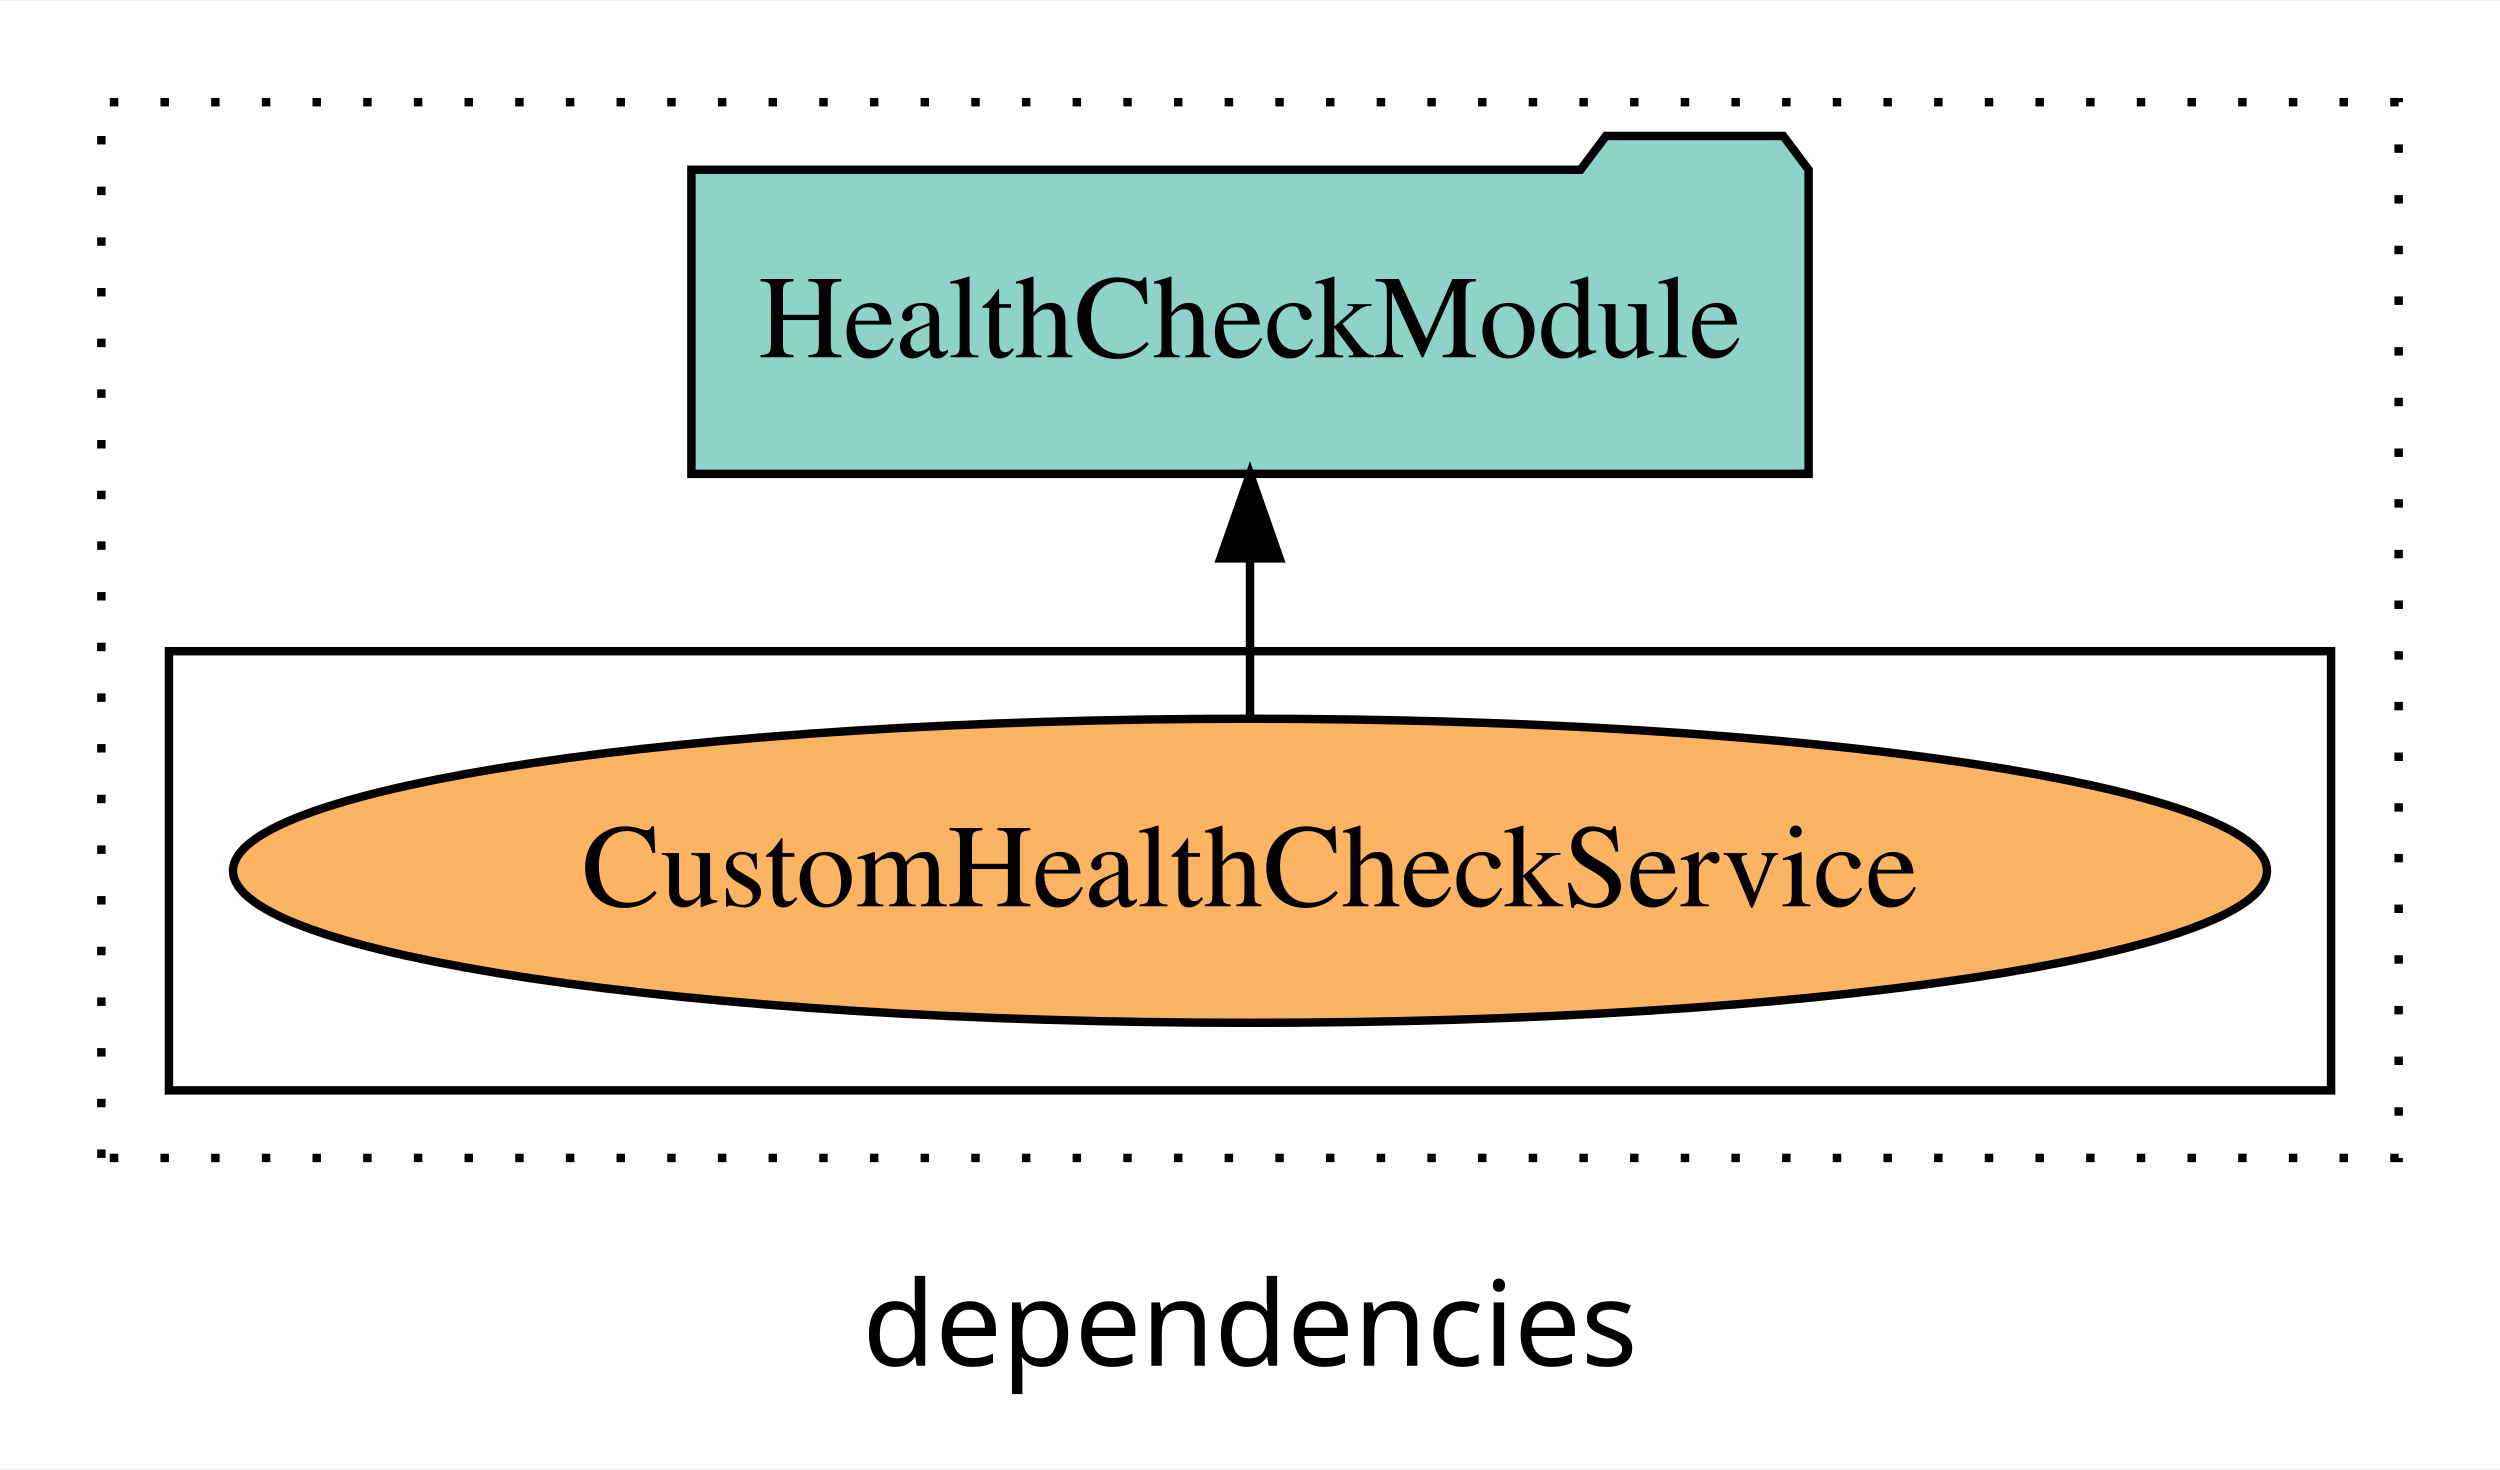
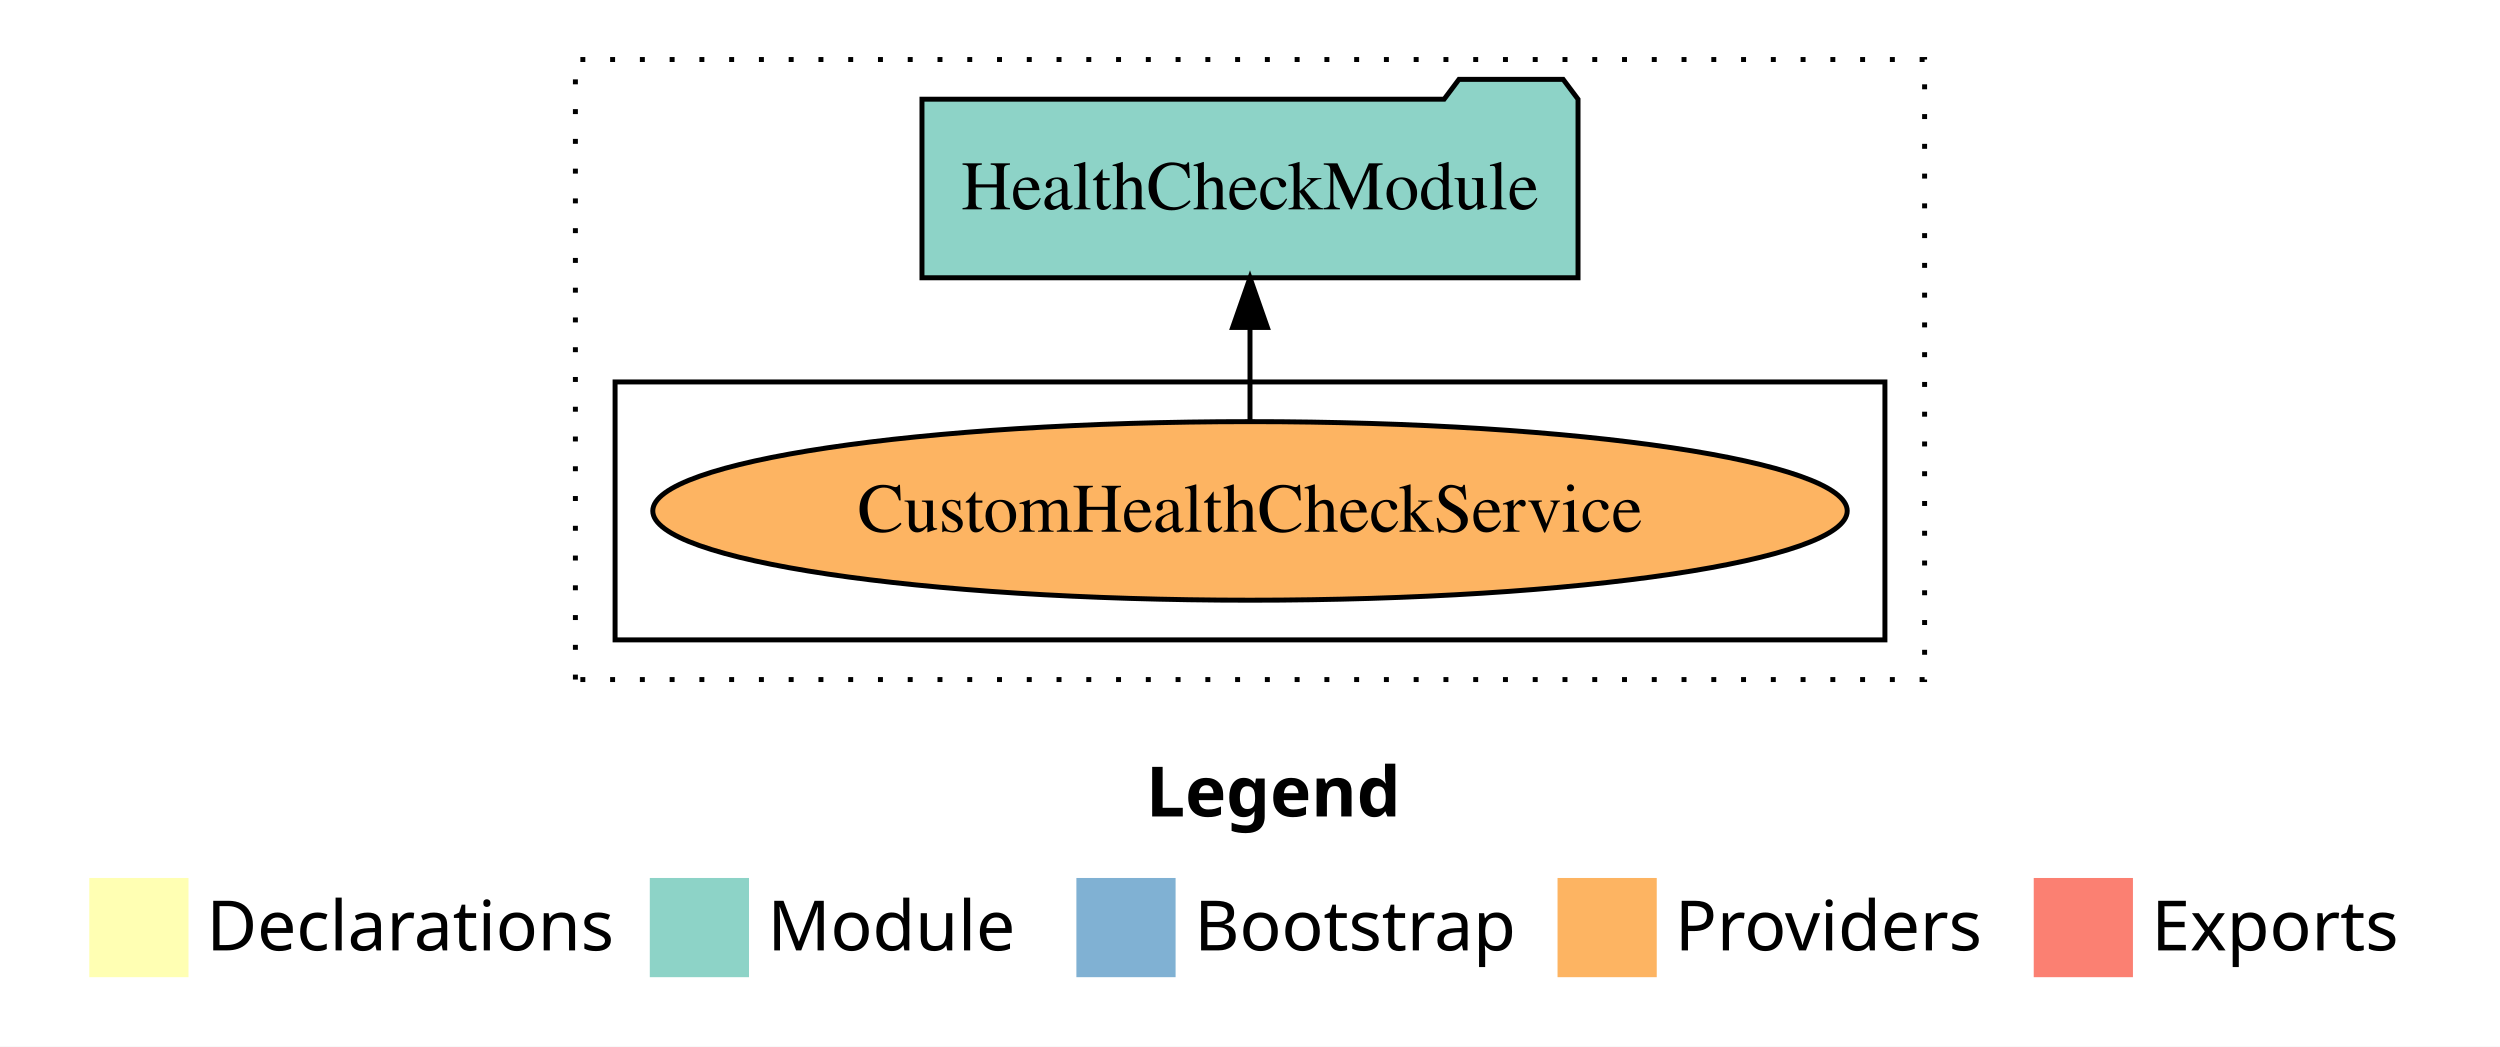
- <svg xmlns="http://www.w3.org/2000/svg" width="296pt" height="174pt" viewBox="0.00 0.00 296.00 173.80">
-   <g id="graph0" class="graph" transform="scale(1 1) rotate(0) translate(4 169.8)">
-     <polygon fill="white" stroke="transparent" points="-4,4 -4,-169.8 292,-169.8 292,4 -4,4" />
-     <text text-anchor="middle" x="144" y="-8.2" font-family="sans-serif" font-size="14.00">dependencies</text>
+ <svg xmlns="http://www.w3.org/2000/svg" width="504pt" height="211pt" viewBox="0.00 0.00 504.00 211.00">
+   <g id="graph0" class="graph" transform="scale(1 1) rotate(0) translate(4 207)">
+     <polygon fill="white" stroke="transparent" points="-4,4 -4,-207 500,-207 500,4 -4,4" />
+     <text text-anchor="start" x="227.01" y="-42.4" font-family="Times-12" font-weight="bold" font-size="14.00">Legend</text>
+     <polygon fill="#ffffb3" stroke="transparent" points="14,-10 14,-30 34,-30 34,-10 14,-10" />
+     <text text-anchor="start" x="37.63" y="-15.4" font-family="Times-12" font-size="14.00">  Declarations</text>
+     <polygon fill="#8dd3c7" stroke="transparent" points="127,-10 127,-30 147,-30 147,-10 127,-10" />
+     <text text-anchor="start" x="150.73" y="-15.4" font-family="Times-12" font-size="14.00">  Module</text>
+     <polygon fill="#80b1d3" stroke="transparent" points="213,-10 213,-30 233,-30 233,-10 213,-10" />
+     <text text-anchor="start" x="236.78" y="-15.4" font-family="Times-12" font-size="14.00">  Bootstrap</text>
+     <polygon fill="#fdb462" stroke="transparent" points="310,-10 310,-30 330,-30 330,-10 310,-10" />
+     <text text-anchor="start" x="333.67" y="-15.4" font-family="Times-12" font-size="14.00">  Providers</text>
+     <polygon fill="#fb8072" stroke="transparent" points="406,-10 406,-30 426,-30 426,-10 406,-10" />
+     <text text-anchor="start" x="429.73" y="-15.4" font-family="Times-12" font-size="14.00">  Exports</text>
    <g id="clust1" class="cluster">
-       <polygon fill="none" stroke="black" stroke-dasharray="1,5" points="8,-32.8 8,-157.8 280,-157.8 280,-32.8 8,-32.8" />
+       <polygon fill="none" stroke="black" stroke-dasharray="1,5" points="112,-70 112,-195 384,-195 384,-70 112,-70" />
    </g>
    <g id="clust6" class="cluster">
-       <polygon fill="none" stroke="black" points="16,-40.8 16,-92.8 272,-92.8 272,-40.8 16,-40.8" />
+       <polygon fill="none" stroke="black" points="120,-78 120,-130 376,-130 376,-78 120,-78" />
    </g>
    <g id="node1" class="node">
-       <ellipse fill="#fdb462" stroke="black" cx="144" cy="-66.8" rx="120.41" ry="18" />
-       <text text-anchor="middle" x="144" y="-62.6" font-family="Times,serif" font-size="14.00">CustomHealthCheckService</text>
+       <ellipse fill="#fdb462" stroke="black" cx="248" cy="-104" rx="120.4" ry="18" />
+       <text text-anchor="middle" x="248" y="-99.8" font-family="Times,serif" font-size="14.00">CustomHealthCheckService</text>
    </g>
    <g id="node2" class="node">
-       <polygon fill="#8dd3c7" stroke="black" points="210.14,-149.8 207.14,-153.8 186.14,-153.8 183.14,-149.8 77.86,-149.8 77.86,-113.8 210.14,-113.8 210.14,-149.8" />
-       <text text-anchor="middle" x="144" y="-127.6" font-family="Times,serif" font-size="14.00">HealthCheckModule</text>
+       <polygon fill="#8dd3c7" stroke="black" points="314.13,-187 311.13,-191 290.13,-191 287.13,-187 181.87,-187 181.87,-151 314.13,-151 314.13,-187" />
+       <text text-anchor="middle" x="248" y="-164.8" font-family="Times,serif" font-size="14.00">HealthCheckModule</text>
    </g>
    <g id="edge1" class="edge">
-       <path fill="none" stroke="black" d="M144,-84.91C144,-84.91 144,-103.79 144,-103.79" />
-       <polygon fill="black" stroke="black" points="140.5,-103.79 144,-113.79 147.5,-103.79 140.5,-103.79" />
+       <path fill="none" stroke="black" d="M248,-122.11C248,-122.11 248,-140.99 248,-140.99" />
+       <polygon fill="black" stroke="black" points="244.5,-140.99 248,-150.99 251.5,-140.99 244.5,-140.99" />
    </g>
  </g>
</svg>
